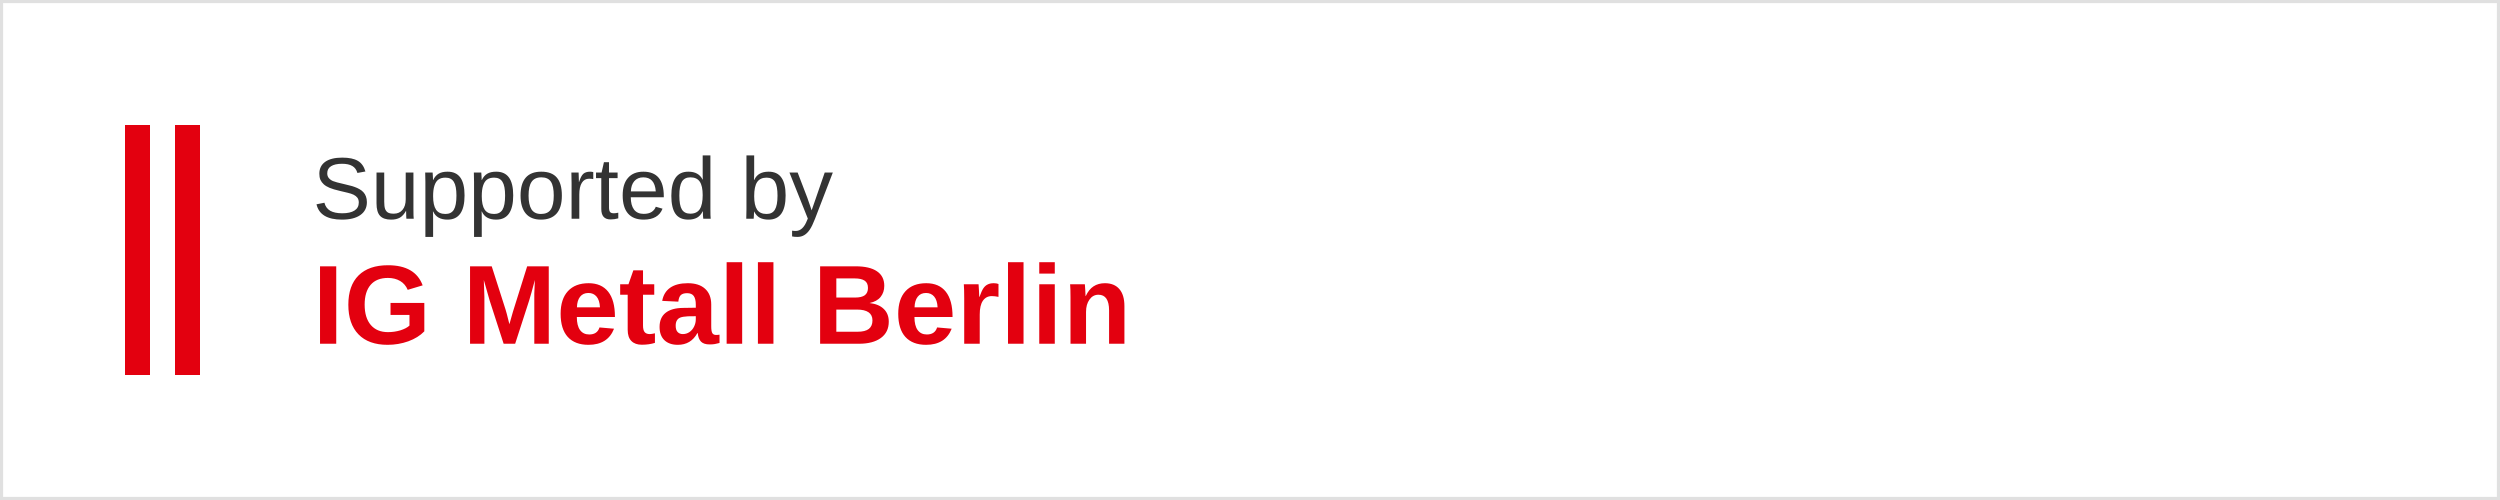
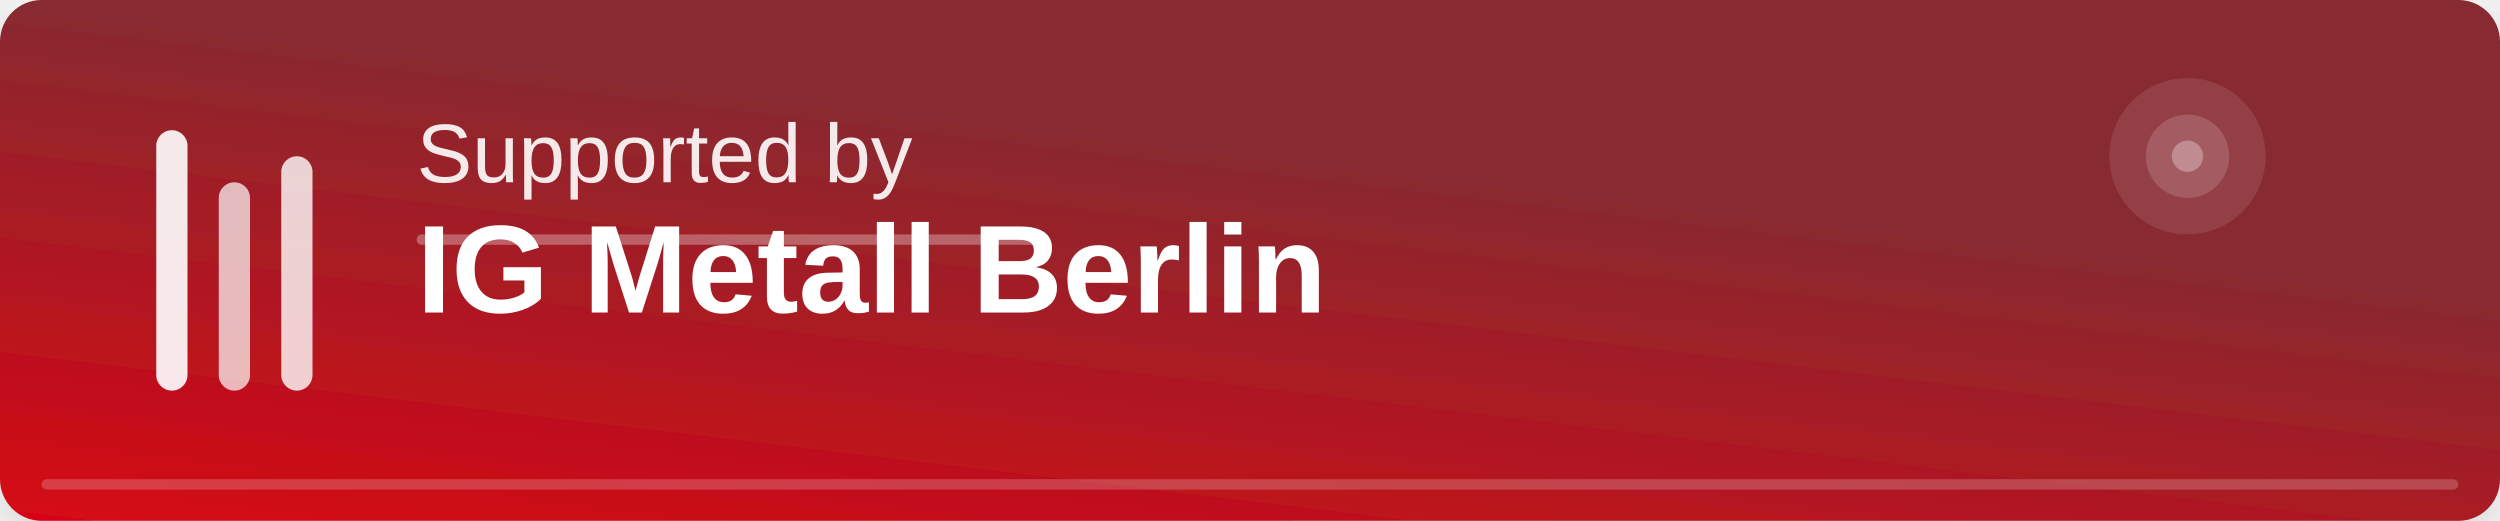
- <svg xmlns="http://www.w3.org/2000/svg" width="400" height="80">
-   <rect width="400" height="80" fill="#ffffff" stroke="#e0e0e0" stroke-width="1" />
-   <rect x="20" y="20" width="4" height="40" fill="#e3000f" />
-   <rect x="28" y="20" width="4" height="40" fill="#e3000f" />
-   <text x="50" y="35" font-family="Arial, sans-serif" font-size="14" fill="#333333" font-weight="normal">
-     Supported by
-   </text>
-   <text x="50" y="55" font-family="Arial, sans-serif" font-size="18" fill="#e3000f" font-weight="bold">
-     IG Metall Berlin
-   </text>
+ <svg xmlns="http://www.w3.org/2000/svg" width="480" height="100" viewBox="0 0 480 100">
+   <defs>
+     <linearGradient id="headerGradient" x1="0%" y1="0%" x2="100%" y2="0%" gradientTransform="rotate(120)">
+       <stop offset="0%" style="stop-color:#882A30;stop-opacity:1" />
+       <stop offset="100%" style="stop-color:#e3000f;stop-opacity:1" />
+     </linearGradient>
+     <filter id="dropShadow" x="-20%" y="-20%" width="140%" height="140%">
+       <feDropShadow dx="0" dy="2" stdDeviation="3" flood-color="#000000" flood-opacity="0.1" />
+     </filter>
+   </defs>
+   <rect width="480" height="100" rx="8" ry="8" fill="url(#headerGradient)" filter="url(#dropShadow)" />
+   <g transform="translate(30, 25)">
+     <rect x="0" y="0" width="6" height="50" rx="3" fill="#ffffff" opacity="0.9" />
+     <rect x="12" y="10" width="6" height="40" rx="3" fill="#ffffff" opacity="0.7" />
+     <rect x="24" y="5" width="6" height="45" rx="3" fill="#ffffff" opacity="0.8" />
+   </g>
+   <g transform="translate(80, 0)">
+     <text x="0" y="35" font-family="Source Sans Pro, Arial, sans-serif" font-size="16" fill="#ffffff" font-weight="400" opacity="0.9">
+       Supported by
+     </text>
+     <text x="0" y="60" font-family="Source Sans Pro, Arial, sans-serif" font-size="24" fill="#ffffff" font-weight="700">
+       IG Metall Berlin
+     </text>
+   </g>
+   <rect x="80" y="45" width="120" height="2" rx="1" fill="#ffffff" opacity="0.3" />
+   <g transform="translate(420, 30)">
+     <circle cx="0" cy="0" r="15" fill="#ffffff" opacity="0.1" />
+     <circle cx="0" cy="0" r="8" fill="#ffffff" opacity="0.15" />
+     <circle cx="0" cy="0" r="3" fill="#ffffff" opacity="0.3" />
+   </g>
+   <rect x="8" y="92" width="464" height="2" rx="1" fill="#ffffff" opacity="0.2" />
</svg>
